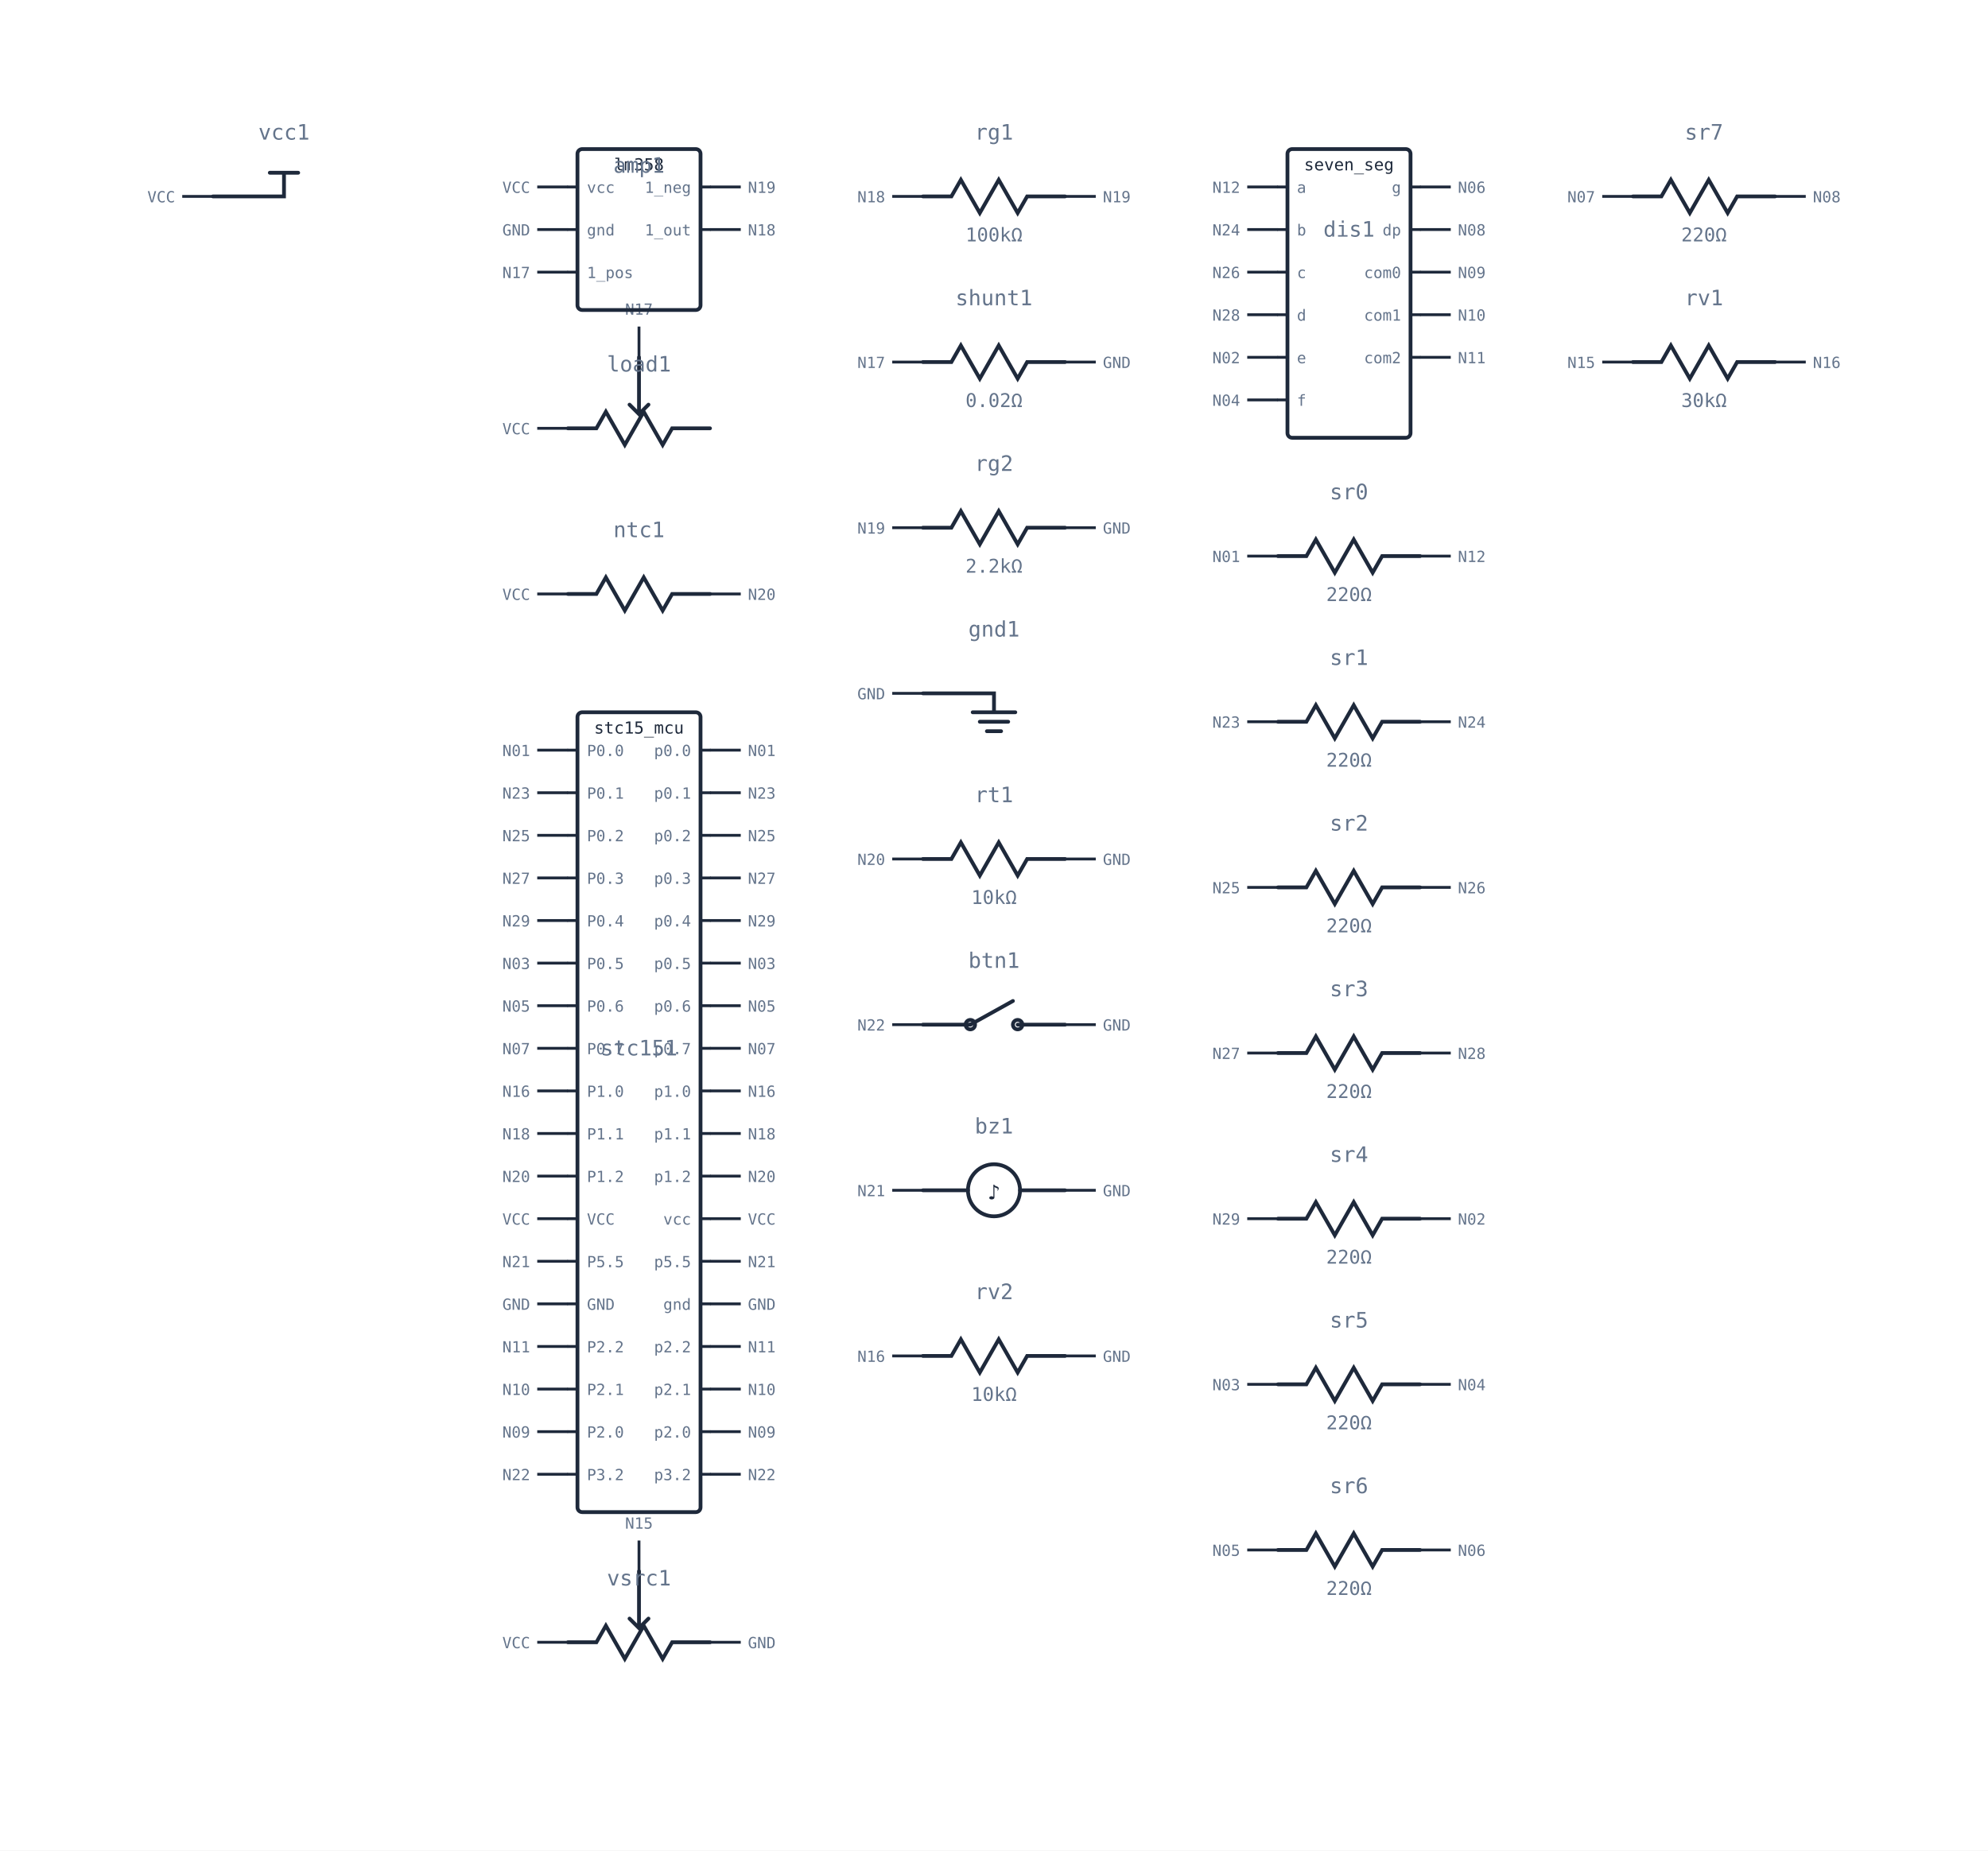
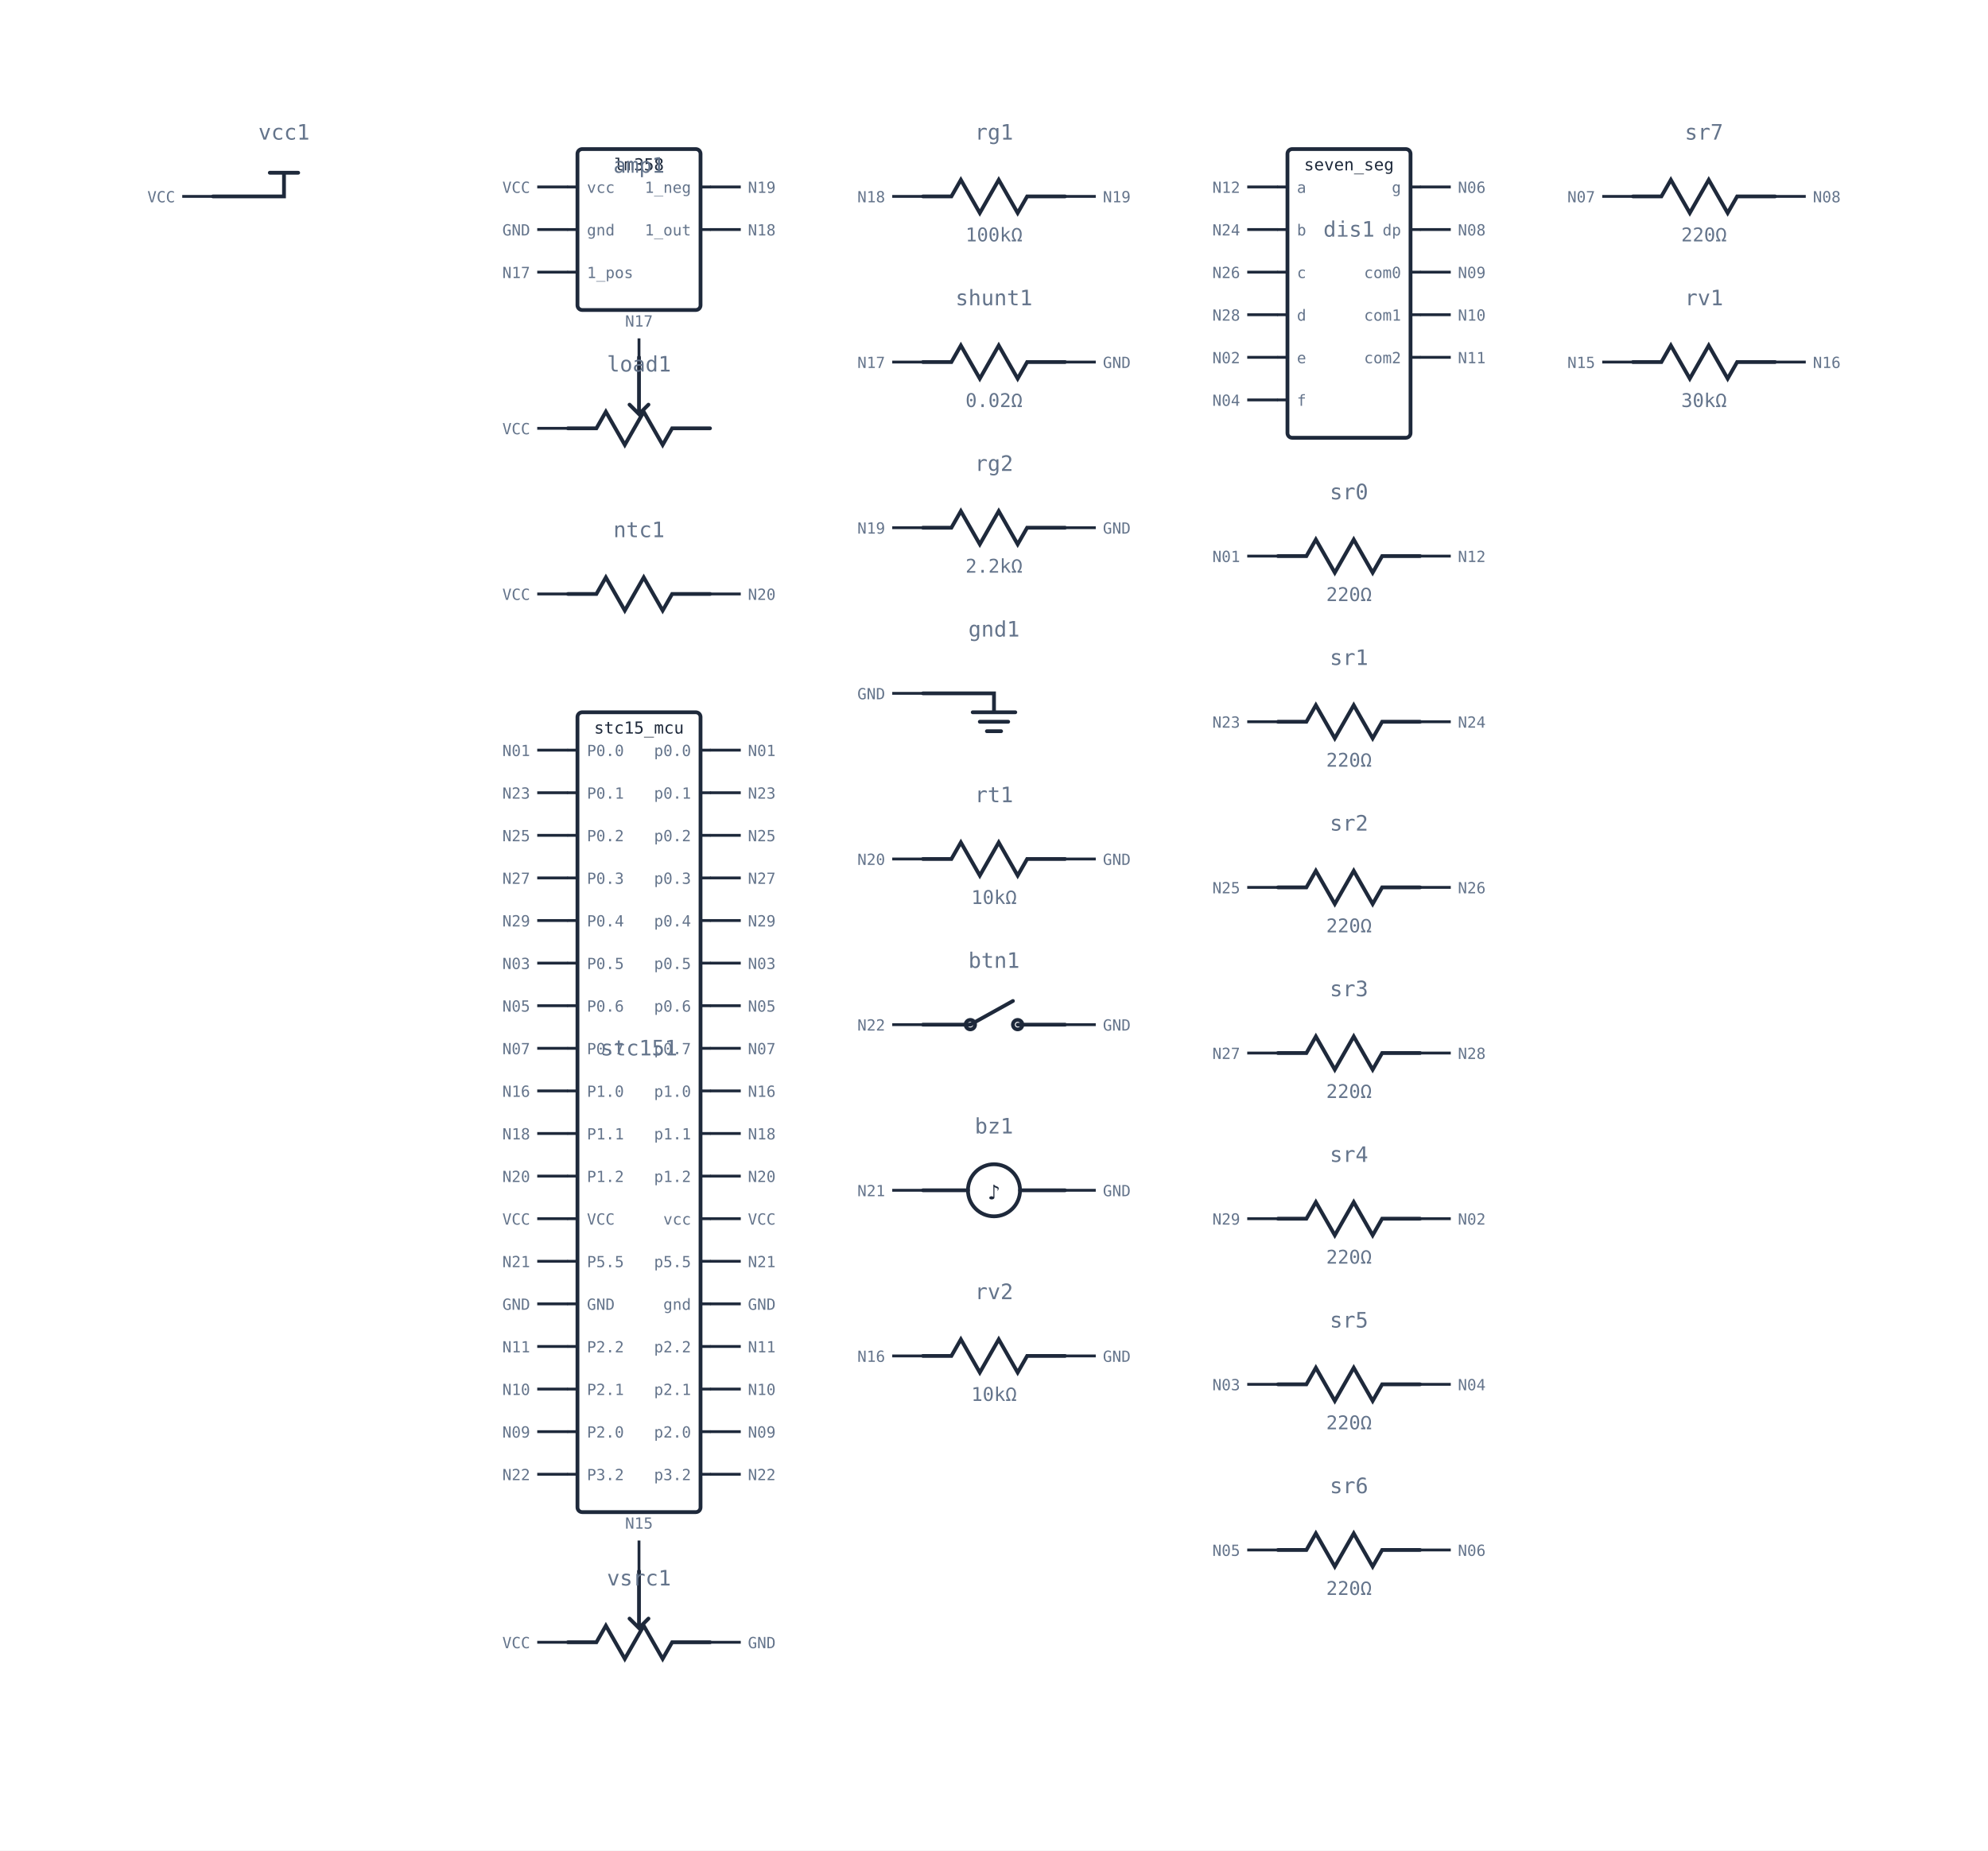
<svg xmlns="http://www.w3.org/2000/svg" width="840" height="782" viewBox="0 0 840 782">
  <rect width="840" height="782" fill="#ffffff" />
  <g>
    <line x1="240" y1="317" x2="227" y2="317" stroke="#1e293b" stroke-width="1.2" />
    <text x="224" y="319.5" text-anchor="end" font-size="6.5" font-family="monospace" fill="#64748b">N01</text>
  </g>
  <g>
    <line x1="300" y1="317" x2="313" y2="317" stroke="#1e293b" stroke-width="1.2" />
    <text x="316" y="319.5" text-anchor="start" font-size="6.5" font-family="monospace" fill="#64748b">N01</text>
  </g>
  <g>
    <line x1="540" y1="235" x2="527" y2="235" stroke="#1e293b" stroke-width="1.2" />
    <text x="524" y="237.5" text-anchor="end" font-size="6.5" font-family="monospace" fill="#64748b">N01</text>
  </g>
  <g>
    <line x1="540" y1="151" x2="527" y2="151" stroke="#1e293b" stroke-width="1.2" />
    <text x="524" y="153.5" text-anchor="end" font-size="6.5" font-family="monospace" fill="#64748b">N02</text>
  </g>
  <g>
    <line x1="600" y1="515" x2="613" y2="515" stroke="#1e293b" stroke-width="1.2" />
    <text x="616" y="517.5" text-anchor="start" font-size="6.5" font-family="monospace" fill="#64748b">N02</text>
  </g>
  <g>
    <line x1="240" y1="407" x2="227" y2="407" stroke="#1e293b" stroke-width="1.2" />
    <text x="224" y="409.5" text-anchor="end" font-size="6.5" font-family="monospace" fill="#64748b">N03</text>
  </g>
  <g>
    <line x1="300" y1="407" x2="313" y2="407" stroke="#1e293b" stroke-width="1.2" />
    <text x="316" y="409.5" text-anchor="start" font-size="6.5" font-family="monospace" fill="#64748b">N03</text>
  </g>
  <g>
    <line x1="540" y1="585" x2="527" y2="585" stroke="#1e293b" stroke-width="1.2" />
    <text x="524" y="587.5" text-anchor="end" font-size="6.5" font-family="monospace" fill="#64748b">N03</text>
  </g>
  <g>
    <line x1="540" y1="169" x2="527" y2="169" stroke="#1e293b" stroke-width="1.2" />
    <text x="524" y="171.5" text-anchor="end" font-size="6.5" font-family="monospace" fill="#64748b">N04</text>
  </g>
  <g>
    <line x1="600" y1="585" x2="613" y2="585" stroke="#1e293b" stroke-width="1.2" />
    <text x="616" y="587.5" text-anchor="start" font-size="6.5" font-family="monospace" fill="#64748b">N04</text>
  </g>
  <g>
    <line x1="240" y1="425" x2="227" y2="425" stroke="#1e293b" stroke-width="1.2" />
    <text x="224" y="427.5" text-anchor="end" font-size="6.5" font-family="monospace" fill="#64748b">N05</text>
  </g>
  <g>
    <line x1="300" y1="425" x2="313" y2="425" stroke="#1e293b" stroke-width="1.2" />
    <text x="316" y="427.5" text-anchor="start" font-size="6.5" font-family="monospace" fill="#64748b">N05</text>
  </g>
  <g>
    <line x1="540" y1="655" x2="527" y2="655" stroke="#1e293b" stroke-width="1.2" />
    <text x="524" y="657.5" text-anchor="end" font-size="6.5" font-family="monospace" fill="#64748b">N05</text>
  </g>
  <g>
    <line x1="600" y1="79" x2="613" y2="79" stroke="#1e293b" stroke-width="1.2" />
    <text x="616" y="81.5" text-anchor="start" font-size="6.5" font-family="monospace" fill="#64748b">N06</text>
  </g>
  <g>
    <line x1="600" y1="655" x2="613" y2="655" stroke="#1e293b" stroke-width="1.2" />
    <text x="616" y="657.5" text-anchor="start" font-size="6.5" font-family="monospace" fill="#64748b">N06</text>
  </g>
  <g>
    <line x1="240" y1="443" x2="227" y2="443" stroke="#1e293b" stroke-width="1.2" />
    <text x="224" y="445.5" text-anchor="end" font-size="6.5" font-family="monospace" fill="#64748b">N07</text>
  </g>
  <g>
    <line x1="300" y1="443" x2="313" y2="443" stroke="#1e293b" stroke-width="1.2" />
    <text x="316" y="445.5" text-anchor="start" font-size="6.5" font-family="monospace" fill="#64748b">N07</text>
  </g>
  <g>
    <line x1="690" y1="83" x2="677" y2="83" stroke="#1e293b" stroke-width="1.2" />
    <text x="674" y="85.5" text-anchor="end" font-size="6.5" font-family="monospace" fill="#64748b">N07</text>
  </g>
  <g>
    <line x1="600" y1="97" x2="613" y2="97" stroke="#1e293b" stroke-width="1.2" />
    <text x="616" y="99.5" text-anchor="start" font-size="6.5" font-family="monospace" fill="#64748b">N08</text>
  </g>
  <g>
    <line x1="750" y1="83" x2="763" y2="83" stroke="#1e293b" stroke-width="1.2" />
    <text x="766" y="85.5" text-anchor="start" font-size="6.5" font-family="monospace" fill="#64748b">N08</text>
  </g>
  <g>
    <line x1="240" y1="605" x2="227" y2="605" stroke="#1e293b" stroke-width="1.2" />
    <text x="224" y="607.5" text-anchor="end" font-size="6.5" font-family="monospace" fill="#64748b">N09</text>
  </g>
  <g>
    <line x1="300" y1="605" x2="313" y2="605" stroke="#1e293b" stroke-width="1.2" />
    <text x="316" y="607.5" text-anchor="start" font-size="6.5" font-family="monospace" fill="#64748b">N09</text>
  </g>
  <g>
    <line x1="600" y1="115" x2="613" y2="115" stroke="#1e293b" stroke-width="1.2" />
    <text x="616" y="117.5" text-anchor="start" font-size="6.5" font-family="monospace" fill="#64748b">N09</text>
  </g>
  <g>
    <line x1="240" y1="587" x2="227" y2="587" stroke="#1e293b" stroke-width="1.2" />
    <text x="224" y="589.5" text-anchor="end" font-size="6.5" font-family="monospace" fill="#64748b">N10</text>
  </g>
  <g>
    <line x1="300" y1="587" x2="313" y2="587" stroke="#1e293b" stroke-width="1.2" />
    <text x="316" y="589.5" text-anchor="start" font-size="6.5" font-family="monospace" fill="#64748b">N10</text>
  </g>
  <g>
    <line x1="600" y1="133" x2="613" y2="133" stroke="#1e293b" stroke-width="1.2" />
    <text x="616" y="135.5" text-anchor="start" font-size="6.5" font-family="monospace" fill="#64748b">N10</text>
  </g>
  <g>
    <line x1="240" y1="569" x2="227" y2="569" stroke="#1e293b" stroke-width="1.2" />
    <text x="224" y="571.5" text-anchor="end" font-size="6.5" font-family="monospace" fill="#64748b">N11</text>
  </g>
  <g>
    <line x1="300" y1="569" x2="313" y2="569" stroke="#1e293b" stroke-width="1.2" />
    <text x="316" y="571.5" text-anchor="start" font-size="6.5" font-family="monospace" fill="#64748b">N11</text>
  </g>
  <g>
    <line x1="600" y1="151" x2="613" y2="151" stroke="#1e293b" stroke-width="1.2" />
    <text x="616" y="153.5" text-anchor="start" font-size="6.5" font-family="monospace" fill="#64748b">N11</text>
  </g>
  <g>
    <line x1="540" y1="79" x2="527" y2="79" stroke="#1e293b" stroke-width="1.2" />
    <text x="524" y="81.5" text-anchor="end" font-size="6.5" font-family="monospace" fill="#64748b">N12</text>
  </g>
  <g>
    <line x1="600" y1="235" x2="613" y2="235" stroke="#1e293b" stroke-width="1.2" />
    <text x="616" y="237.5" text-anchor="start" font-size="6.5" font-family="monospace" fill="#64748b">N12</text>
  </g>
  <g>
    <line x1="240" y1="515" x2="227" y2="515" stroke="#1e293b" stroke-width="1.2" />
    <text x="224" y="517.5" text-anchor="end" font-size="6.5" font-family="monospace" fill="#64748b">VCC</text>
  </g>
  <g>
    <line x1="300" y1="515" x2="313" y2="515" stroke="#1e293b" stroke-width="1.2" />
    <text x="316" y="517.5" text-anchor="start" font-size="6.5" font-family="monospace" fill="#64748b">VCC</text>
  </g>
  <g>
    <line x1="90" y1="83" x2="77" y2="83" stroke="#1e293b" stroke-width="1.2" />
    <text x="74" y="85.5" text-anchor="end" font-size="6.5" font-family="monospace" fill="#64748b">VCC</text>
  </g>
  <g>
    <line x1="240" y1="694" x2="227" y2="694" stroke="#1e293b" stroke-width="1.2" />
    <text x="224" y="696.5" text-anchor="end" font-size="6.5" font-family="monospace" fill="#64748b">VCC</text>
  </g>
  <g>
    <line x1="240" y1="181" x2="227" y2="181" stroke="#1e293b" stroke-width="1.2" />
    <text x="224" y="183.5" text-anchor="end" font-size="6.5" font-family="monospace" fill="#64748b">VCC</text>
  </g>
  <g>
    <line x1="240" y1="79" x2="227" y2="79" stroke="#1e293b" stroke-width="1.2" />
    <text x="224" y="81.5" text-anchor="end" font-size="6.5" font-family="monospace" fill="#64748b">VCC</text>
  </g>
  <g>
    <line x1="240" y1="251" x2="227" y2="251" stroke="#1e293b" stroke-width="1.2" />
    <text x="224" y="253.5" text-anchor="end" font-size="6.5" font-family="monospace" fill="#64748b">VCC</text>
  </g>
  <g>
    <line x1="240" y1="551" x2="227" y2="551" stroke="#1e293b" stroke-width="1.2" />
    <text x="224" y="553.5" text-anchor="end" font-size="6.5" font-family="monospace" fill="#64748b">GND</text>
  </g>
  <g>
    <line x1="300" y1="551" x2="313" y2="551" stroke="#1e293b" stroke-width="1.2" />
    <text x="316" y="553.5" text-anchor="start" font-size="6.5" font-family="monospace" fill="#64748b">GND</text>
  </g>
  <g>
    <line x1="390" y1="293" x2="377" y2="293" stroke="#1e293b" stroke-width="1.2" />
    <text x="374" y="295.5" text-anchor="end" font-size="6.5" font-family="monospace" fill="#64748b">GND</text>
  </g>
  <g>
    <line x1="300" y1="694" x2="313" y2="694" stroke="#1e293b" stroke-width="1.2" />
    <text x="316" y="696.5" text-anchor="start" font-size="6.5" font-family="monospace" fill="#64748b">GND</text>
  </g>
  <g>
    <line x1="450" y1="573" x2="463" y2="573" stroke="#1e293b" stroke-width="1.2" />
    <text x="466" y="575.5" text-anchor="start" font-size="6.5" font-family="monospace" fill="#64748b">GND</text>
  </g>
  <g>
    <line x1="450" y1="153" x2="463" y2="153" stroke="#1e293b" stroke-width="1.2" />
    <text x="466" y="155.5" text-anchor="start" font-size="6.5" font-family="monospace" fill="#64748b">GND</text>
  </g>
  <g>
    <line x1="240" y1="97" x2="227" y2="97" stroke="#1e293b" stroke-width="1.2" />
    <text x="224" y="99.5" text-anchor="end" font-size="6.5" font-family="monospace" fill="#64748b">GND</text>
  </g>
  <g>
    <line x1="450" y1="223" x2="463" y2="223" stroke="#1e293b" stroke-width="1.2" />
    <text x="466" y="225.5" text-anchor="start" font-size="6.5" font-family="monospace" fill="#64748b">GND</text>
  </g>
  <g>
    <line x1="450" y1="363" x2="463" y2="363" stroke="#1e293b" stroke-width="1.2" />
    <text x="466" y="365.5" text-anchor="start" font-size="6.5" font-family="monospace" fill="#64748b">GND</text>
  </g>
  <g>
    <line x1="450" y1="503" x2="463" y2="503" stroke="#1e293b" stroke-width="1.2" />
    <text x="466" y="505.5" text-anchor="start" font-size="6.5" font-family="monospace" fill="#64748b">GND</text>
  </g>
  <g>
    <line x1="450" y1="433" x2="463" y2="433" stroke="#1e293b" stroke-width="1.2" />
    <text x="466" y="435.5" text-anchor="start" font-size="6.5" font-family="monospace" fill="#64748b">GND</text>
  </g>
  <g>
    <line x1="270" y1="664" x2="270" y2="651" stroke="#1e293b" stroke-width="1.2" />
    <text x="270" y="646" text-anchor="middle" font-size="6.5" font-family="monospace" fill="#64748b">N15</text>
  </g>
  <g>
    <line x1="690" y1="153" x2="677" y2="153" stroke="#1e293b" stroke-width="1.2" />
    <text x="674" y="155.5" text-anchor="end" font-size="6.5" font-family="monospace" fill="#64748b">N15</text>
  </g>
  <g>
    <line x1="240" y1="461" x2="227" y2="461" stroke="#1e293b" stroke-width="1.2" />
    <text x="224" y="463.5" text-anchor="end" font-size="6.5" font-family="monospace" fill="#64748b">N16</text>
  </g>
  <g>
    <line x1="300" y1="461" x2="313" y2="461" stroke="#1e293b" stroke-width="1.2" />
    <text x="316" y="463.5" text-anchor="start" font-size="6.5" font-family="monospace" fill="#64748b">N16</text>
  </g>
  <g>
    <line x1="750" y1="153" x2="763" y2="153" stroke="#1e293b" stroke-width="1.2" />
    <text x="766" y="155.5" text-anchor="start" font-size="6.5" font-family="monospace" fill="#64748b">N16</text>
  </g>
  <g>
    <line x1="390" y1="573" x2="377" y2="573" stroke="#1e293b" stroke-width="1.2" />
    <text x="374" y="575.5" text-anchor="end" font-size="6.5" font-family="monospace" fill="#64748b">N16</text>
  </g>
  <g>
-     <line x1="270" y1="151" x2="270" y2="138" stroke="#1e293b" stroke-width="1.2" />
-     <text x="270" y="133" text-anchor="middle" font-size="6.5" font-family="monospace" fill="#64748b">N17</text>
+     <line x1="270" y1="151" x2="270" y2="143" stroke="#1e293b" stroke-width="1.2" />
+     <text x="270" y="138" text-anchor="middle" font-size="6.5" font-family="monospace" fill="#64748b">N17</text>
  </g>
  <g>
    <line x1="390" y1="153" x2="377" y2="153" stroke="#1e293b" stroke-width="1.2" />
    <text x="374" y="155.5" text-anchor="end" font-size="6.5" font-family="monospace" fill="#64748b">N17</text>
  </g>
  <g>
    <line x1="240" y1="115" x2="227" y2="115" stroke="#1e293b" stroke-width="1.2" />
    <text x="224" y="117.5" text-anchor="end" font-size="6.5" font-family="monospace" fill="#64748b">N17</text>
  </g>
  <g>
    <line x1="240" y1="479" x2="227" y2="479" stroke="#1e293b" stroke-width="1.2" />
    <text x="224" y="481.5" text-anchor="end" font-size="6.5" font-family="monospace" fill="#64748b">N18</text>
  </g>
  <g>
    <line x1="300" y1="479" x2="313" y2="479" stroke="#1e293b" stroke-width="1.2" />
    <text x="316" y="481.5" text-anchor="start" font-size="6.5" font-family="monospace" fill="#64748b">N18</text>
  </g>
  <g>
    <line x1="300" y1="97" x2="313" y2="97" stroke="#1e293b" stroke-width="1.2" />
    <text x="316" y="99.5" text-anchor="start" font-size="6.5" font-family="monospace" fill="#64748b">N18</text>
  </g>
  <g>
    <line x1="390" y1="83" x2="377" y2="83" stroke="#1e293b" stroke-width="1.2" />
    <text x="374" y="85.5" text-anchor="end" font-size="6.5" font-family="monospace" fill="#64748b">N18</text>
  </g>
  <g>
    <line x1="300" y1="79" x2="313" y2="79" stroke="#1e293b" stroke-width="1.2" />
    <text x="316" y="81.5" text-anchor="start" font-size="6.5" font-family="monospace" fill="#64748b">N19</text>
  </g>
  <g>
    <line x1="450" y1="83" x2="463" y2="83" stroke="#1e293b" stroke-width="1.2" />
    <text x="466" y="85.5" text-anchor="start" font-size="6.5" font-family="monospace" fill="#64748b">N19</text>
  </g>
  <g>
    <line x1="390" y1="223" x2="377" y2="223" stroke="#1e293b" stroke-width="1.2" />
    <text x="374" y="225.5" text-anchor="end" font-size="6.5" font-family="monospace" fill="#64748b">N19</text>
  </g>
  <g>
    <line x1="240" y1="497" x2="227" y2="497" stroke="#1e293b" stroke-width="1.2" />
    <text x="224" y="499.5" text-anchor="end" font-size="6.5" font-family="monospace" fill="#64748b">N20</text>
  </g>
  <g>
    <line x1="300" y1="497" x2="313" y2="497" stroke="#1e293b" stroke-width="1.2" />
    <text x="316" y="499.5" text-anchor="start" font-size="6.5" font-family="monospace" fill="#64748b">N20</text>
  </g>
  <g>
    <line x1="300" y1="251" x2="313" y2="251" stroke="#1e293b" stroke-width="1.2" />
    <text x="316" y="253.5" text-anchor="start" font-size="6.5" font-family="monospace" fill="#64748b">N20</text>
  </g>
  <g>
    <line x1="390" y1="363" x2="377" y2="363" stroke="#1e293b" stroke-width="1.2" />
    <text x="374" y="365.5" text-anchor="end" font-size="6.5" font-family="monospace" fill="#64748b">N20</text>
  </g>
  <g>
    <line x1="240" y1="533" x2="227" y2="533" stroke="#1e293b" stroke-width="1.2" />
    <text x="224" y="535.5" text-anchor="end" font-size="6.5" font-family="monospace" fill="#64748b">N21</text>
  </g>
  <g>
    <line x1="300" y1="533" x2="313" y2="533" stroke="#1e293b" stroke-width="1.2" />
    <text x="316" y="535.5" text-anchor="start" font-size="6.5" font-family="monospace" fill="#64748b">N21</text>
  </g>
  <g>
    <line x1="390" y1="503" x2="377" y2="503" stroke="#1e293b" stroke-width="1.2" />
    <text x="374" y="505.5" text-anchor="end" font-size="6.5" font-family="monospace" fill="#64748b">N21</text>
  </g>
  <g>
    <line x1="240" y1="623" x2="227" y2="623" stroke="#1e293b" stroke-width="1.2" />
    <text x="224" y="625.5" text-anchor="end" font-size="6.5" font-family="monospace" fill="#64748b">N22</text>
  </g>
  <g>
    <line x1="300" y1="623" x2="313" y2="623" stroke="#1e293b" stroke-width="1.2" />
    <text x="316" y="625.5" text-anchor="start" font-size="6.5" font-family="monospace" fill="#64748b">N22</text>
  </g>
  <g>
    <line x1="390" y1="433" x2="377" y2="433" stroke="#1e293b" stroke-width="1.2" />
    <text x="374" y="435.5" text-anchor="end" font-size="6.5" font-family="monospace" fill="#64748b">N22</text>
  </g>
  <g>
    <line x1="240" y1="335" x2="227" y2="335" stroke="#1e293b" stroke-width="1.2" />
    <text x="224" y="337.5" text-anchor="end" font-size="6.5" font-family="monospace" fill="#64748b">N23</text>
  </g>
  <g>
    <line x1="300" y1="335" x2="313" y2="335" stroke="#1e293b" stroke-width="1.2" />
    <text x="316" y="337.5" text-anchor="start" font-size="6.5" font-family="monospace" fill="#64748b">N23</text>
  </g>
  <g>
    <line x1="540" y1="305" x2="527" y2="305" stroke="#1e293b" stroke-width="1.2" />
    <text x="524" y="307.5" text-anchor="end" font-size="6.5" font-family="monospace" fill="#64748b">N23</text>
  </g>
  <g>
    <line x1="540" y1="97" x2="527" y2="97" stroke="#1e293b" stroke-width="1.2" />
    <text x="524" y="99.5" text-anchor="end" font-size="6.5" font-family="monospace" fill="#64748b">N24</text>
  </g>
  <g>
    <line x1="600" y1="305" x2="613" y2="305" stroke="#1e293b" stroke-width="1.2" />
    <text x="616" y="307.5" text-anchor="start" font-size="6.5" font-family="monospace" fill="#64748b">N24</text>
  </g>
  <g>
    <line x1="240" y1="353" x2="227" y2="353" stroke="#1e293b" stroke-width="1.2" />
    <text x="224" y="355.5" text-anchor="end" font-size="6.5" font-family="monospace" fill="#64748b">N25</text>
  </g>
  <g>
    <line x1="300" y1="353" x2="313" y2="353" stroke="#1e293b" stroke-width="1.2" />
    <text x="316" y="355.5" text-anchor="start" font-size="6.5" font-family="monospace" fill="#64748b">N25</text>
  </g>
  <g>
    <line x1="540" y1="375" x2="527" y2="375" stroke="#1e293b" stroke-width="1.2" />
    <text x="524" y="377.5" text-anchor="end" font-size="6.5" font-family="monospace" fill="#64748b">N25</text>
  </g>
  <g>
    <line x1="540" y1="115" x2="527" y2="115" stroke="#1e293b" stroke-width="1.2" />
    <text x="524" y="117.5" text-anchor="end" font-size="6.5" font-family="monospace" fill="#64748b">N26</text>
  </g>
  <g>
    <line x1="600" y1="375" x2="613" y2="375" stroke="#1e293b" stroke-width="1.2" />
    <text x="616" y="377.5" text-anchor="start" font-size="6.5" font-family="monospace" fill="#64748b">N26</text>
  </g>
  <g>
    <line x1="240" y1="371" x2="227" y2="371" stroke="#1e293b" stroke-width="1.2" />
    <text x="224" y="373.5" text-anchor="end" font-size="6.5" font-family="monospace" fill="#64748b">N27</text>
  </g>
  <g>
    <line x1="300" y1="371" x2="313" y2="371" stroke="#1e293b" stroke-width="1.2" />
    <text x="316" y="373.5" text-anchor="start" font-size="6.5" font-family="monospace" fill="#64748b">N27</text>
  </g>
  <g>
    <line x1="540" y1="445" x2="527" y2="445" stroke="#1e293b" stroke-width="1.2" />
    <text x="524" y="447.5" text-anchor="end" font-size="6.5" font-family="monospace" fill="#64748b">N27</text>
  </g>
  <g>
    <line x1="540" y1="133" x2="527" y2="133" stroke="#1e293b" stroke-width="1.2" />
    <text x="524" y="135.5" text-anchor="end" font-size="6.5" font-family="monospace" fill="#64748b">N28</text>
  </g>
  <g>
    <line x1="600" y1="445" x2="613" y2="445" stroke="#1e293b" stroke-width="1.2" />
    <text x="616" y="447.5" text-anchor="start" font-size="6.5" font-family="monospace" fill="#64748b">N28</text>
  </g>
  <g>
    <line x1="240" y1="389" x2="227" y2="389" stroke="#1e293b" stroke-width="1.2" />
    <text x="224" y="391.5" text-anchor="end" font-size="6.5" font-family="monospace" fill="#64748b">N29</text>
  </g>
  <g>
    <line x1="300" y1="389" x2="313" y2="389" stroke="#1e293b" stroke-width="1.2" />
    <text x="316" y="391.5" text-anchor="start" font-size="6.5" font-family="monospace" fill="#64748b">N29</text>
  </g>
  <g>
    <line x1="540" y1="515" x2="527" y2="515" stroke="#1e293b" stroke-width="1.2" />
    <text x="524" y="517.5" text-anchor="end" font-size="6.5" font-family="monospace" fill="#64748b">N29</text>
  </g>
  <g transform="translate(270 470)" stroke="#1e293b" stroke-width="1.6" fill="none" stroke-linecap="round">
    <rect x="-26" y="-169" width="52" height="338" rx="2" />
    <path d="M -26 -153 L -30 -153" stroke-width="1.2" />
    <text x="-22" y="-150.5" text-anchor="start" font-size="6.5" font-family="monospace" fill="#64748b" stroke="none">P0.0</text>
    <path d="M -26 -135 L -30 -135" stroke-width="1.2" />
    <text x="-22" y="-132.5" text-anchor="start" font-size="6.5" font-family="monospace" fill="#64748b" stroke="none">P0.1</text>
    <path d="M -26 -117 L -30 -117" stroke-width="1.2" />
    <text x="-22" y="-114.5" text-anchor="start" font-size="6.5" font-family="monospace" fill="#64748b" stroke="none">P0.2</text>
    <path d="M -26 -99 L -30 -99" stroke-width="1.2" />
    <text x="-22" y="-96.5" text-anchor="start" font-size="6.5" font-family="monospace" fill="#64748b" stroke="none">P0.3</text>
    <path d="M -26 -81 L -30 -81" stroke-width="1.2" />
    <text x="-22" y="-78.5" text-anchor="start" font-size="6.5" font-family="monospace" fill="#64748b" stroke="none">P0.4</text>
    <path d="M -26 -63 L -30 -63" stroke-width="1.2" />
    <text x="-22" y="-60.5" text-anchor="start" font-size="6.5" font-family="monospace" fill="#64748b" stroke="none">P0.5</text>
    <path d="M -26 -45 L -30 -45" stroke-width="1.2" />
    <text x="-22" y="-42.5" text-anchor="start" font-size="6.5" font-family="monospace" fill="#64748b" stroke="none">P0.6</text>
    <path d="M -26 -27 L -30 -27" stroke-width="1.2" />
    <text x="-22" y="-24.5" text-anchor="start" font-size="6.5" font-family="monospace" fill="#64748b" stroke="none">P0.7</text>
    <path d="M -26 -9 L -30 -9" stroke-width="1.2" />
    <text x="-22" y="-6.5" text-anchor="start" font-size="6.5" font-family="monospace" fill="#64748b" stroke="none">P1.0</text>
    <path d="M -26 9 L -30 9" stroke-width="1.2" />
    <text x="-22" y="11.5" text-anchor="start" font-size="6.5" font-family="monospace" fill="#64748b" stroke="none">P1.1</text>
    <path d="M -26 27 L -30 27" stroke-width="1.2" />
    <text x="-22" y="29.5" text-anchor="start" font-size="6.5" font-family="monospace" fill="#64748b" stroke="none">P1.2</text>
    <path d="M -26 45 L -30 45" stroke-width="1.2" />
    <text x="-22" y="47.5" text-anchor="start" font-size="6.5" font-family="monospace" fill="#64748b" stroke="none">VCC</text>
    <path d="M -26 63 L -30 63" stroke-width="1.2" />
    <text x="-22" y="65.5" text-anchor="start" font-size="6.5" font-family="monospace" fill="#64748b" stroke="none">P5.5</text>
    <path d="M -26 81 L -30 81" stroke-width="1.2" />
    <text x="-22" y="83.5" text-anchor="start" font-size="6.5" font-family="monospace" fill="#64748b" stroke="none">GND</text>
    <path d="M -26 99 L -30 99" stroke-width="1.2" />
    <text x="-22" y="101.5" text-anchor="start" font-size="6.5" font-family="monospace" fill="#64748b" stroke="none">P2.2</text>
    <path d="M -26 117 L -30 117" stroke-width="1.2" />
    <text x="-22" y="119.5" text-anchor="start" font-size="6.5" font-family="monospace" fill="#64748b" stroke="none">P2.1</text>
    <path d="M -26 135 L -30 135" stroke-width="1.2" />
    <text x="-22" y="137.5" text-anchor="start" font-size="6.5" font-family="monospace" fill="#64748b" stroke="none">P2.0</text>
    <path d="M -26 153 L -30 153" stroke-width="1.2" />
    <text x="-22" y="155.5" text-anchor="start" font-size="6.5" font-family="monospace" fill="#64748b" stroke="none">P3.2</text>
    <path d="M 26 -153 L 30 -153" stroke-width="1.2" />
    <text x="22" y="-150.5" text-anchor="end" font-size="6.5" font-family="monospace" fill="#64748b" stroke="none">p0.0</text>
    <path d="M 26 -135 L 30 -135" stroke-width="1.2" />
    <text x="22" y="-132.5" text-anchor="end" font-size="6.5" font-family="monospace" fill="#64748b" stroke="none">p0.1</text>
    <path d="M 26 -117 L 30 -117" stroke-width="1.2" />
    <text x="22" y="-114.5" text-anchor="end" font-size="6.5" font-family="monospace" fill="#64748b" stroke="none">p0.2</text>
    <path d="M 26 -99 L 30 -99" stroke-width="1.2" />
    <text x="22" y="-96.5" text-anchor="end" font-size="6.5" font-family="monospace" fill="#64748b" stroke="none">p0.3</text>
    <path d="M 26 -81 L 30 -81" stroke-width="1.2" />
    <text x="22" y="-78.5" text-anchor="end" font-size="6.5" font-family="monospace" fill="#64748b" stroke="none">p0.4</text>
    <path d="M 26 -63 L 30 -63" stroke-width="1.2" />
    <text x="22" y="-60.5" text-anchor="end" font-size="6.5" font-family="monospace" fill="#64748b" stroke="none">p0.5</text>
    <path d="M 26 -45 L 30 -45" stroke-width="1.2" />
    <text x="22" y="-42.5" text-anchor="end" font-size="6.5" font-family="monospace" fill="#64748b" stroke="none">p0.6</text>
    <path d="M 26 -27 L 30 -27" stroke-width="1.2" />
    <text x="22" y="-24.5" text-anchor="end" font-size="6.5" font-family="monospace" fill="#64748b" stroke="none">p0.7</text>
    <path d="M 26 -9 L 30 -9" stroke-width="1.2" />
    <text x="22" y="-6.5" text-anchor="end" font-size="6.5" font-family="monospace" fill="#64748b" stroke="none">p1.0</text>
    <path d="M 26 9 L 30 9" stroke-width="1.2" />
    <text x="22" y="11.5" text-anchor="end" font-size="6.5" font-family="monospace" fill="#64748b" stroke="none">p1.1</text>
    <path d="M 26 27 L 30 27" stroke-width="1.2" />
    <text x="22" y="29.5" text-anchor="end" font-size="6.5" font-family="monospace" fill="#64748b" stroke="none">p1.2</text>
    <path d="M 26 45 L 30 45" stroke-width="1.2" />
    <text x="22" y="47.5" text-anchor="end" font-size="6.5" font-family="monospace" fill="#64748b" stroke="none">vcc</text>
    <path d="M 26 63 L 30 63" stroke-width="1.2" />
    <text x="22" y="65.5" text-anchor="end" font-size="6.5" font-family="monospace" fill="#64748b" stroke="none">p5.5</text>
    <path d="M 26 81 L 30 81" stroke-width="1.2" />
    <text x="22" y="83.5" text-anchor="end" font-size="6.5" font-family="monospace" fill="#64748b" stroke="none">gnd</text>
    <path d="M 26 99 L 30 99" stroke-width="1.2" />
    <text x="22" y="101.5" text-anchor="end" font-size="6.5" font-family="monospace" fill="#64748b" stroke="none">p2.2</text>
    <path d="M 26 117 L 30 117" stroke-width="1.2" />
    <text x="22" y="119.5" text-anchor="end" font-size="6.5" font-family="monospace" fill="#64748b" stroke="none">p2.1</text>
    <path d="M 26 135 L 30 135" stroke-width="1.2" />
    <text x="22" y="137.5" text-anchor="end" font-size="6.5" font-family="monospace" fill="#64748b" stroke="none">p2.0</text>
    <path d="M 26 153 L 30 153" stroke-width="1.2" />
    <text x="22" y="155.5" text-anchor="end" font-size="6.5" font-family="monospace" fill="#64748b" stroke="none">p3.2</text>
    <text x="0" y="-160" text-anchor="middle" font-size="7" font-family="monospace" fill="#1e293b" stroke="none">stc15_mcu</text>
    <text x="0" y="-24" text-anchor="middle" font-size="9" font-family="monospace" fill="#64748b" stroke="none">stc151</text>
  </g>
  <g transform="translate(570 124)" stroke="#1e293b" stroke-width="1.6" fill="none" stroke-linecap="round">
    <rect x="-26" y="-61" width="52" height="122" rx="2" />
    <path d="M -26 -45 L -30 -45" stroke-width="1.2" />
    <text x="-22" y="-42.5" text-anchor="start" font-size="6.5" font-family="monospace" fill="#64748b" stroke="none">a</text>
    <path d="M -26 -27 L -30 -27" stroke-width="1.2" />
    <text x="-22" y="-24.5" text-anchor="start" font-size="6.5" font-family="monospace" fill="#64748b" stroke="none">b</text>
    <path d="M -26 -9 L -30 -9" stroke-width="1.2" />
    <text x="-22" y="-6.5" text-anchor="start" font-size="6.5" font-family="monospace" fill="#64748b" stroke="none">c</text>
    <path d="M -26 9 L -30 9" stroke-width="1.2" />
    <text x="-22" y="11.5" text-anchor="start" font-size="6.5" font-family="monospace" fill="#64748b" stroke="none">d</text>
    <path d="M -26 27 L -30 27" stroke-width="1.2" />
    <text x="-22" y="29.5" text-anchor="start" font-size="6.5" font-family="monospace" fill="#64748b" stroke="none">e</text>
    <path d="M -26 45 L -30 45" stroke-width="1.2" />
    <text x="-22" y="47.5" text-anchor="start" font-size="6.5" font-family="monospace" fill="#64748b" stroke="none">f</text>
    <path d="M 26 -45 L 30 -45" stroke-width="1.2" />
    <text x="22" y="-42.5" text-anchor="end" font-size="6.5" font-family="monospace" fill="#64748b" stroke="none">g</text>
    <path d="M 26 -27 L 30 -27" stroke-width="1.2" />
    <text x="22" y="-24.5" text-anchor="end" font-size="6.5" font-family="monospace" fill="#64748b" stroke="none">dp</text>
    <path d="M 26 -9 L 30 -9" stroke-width="1.2" />
    <text x="22" y="-6.5" text-anchor="end" font-size="6.5" font-family="monospace" fill="#64748b" stroke="none">com0</text>
    <path d="M 26 9 L 30 9" stroke-width="1.2" />
    <text x="22" y="11.5" text-anchor="end" font-size="6.5" font-family="monospace" fill="#64748b" stroke="none">com1</text>
    <path d="M 26 27 L 30 27" stroke-width="1.2" />
    <text x="22" y="29.5" text-anchor="end" font-size="6.5" font-family="monospace" fill="#64748b" stroke="none">com2</text>
    <text x="0" y="-52" text-anchor="middle" font-size="7" font-family="monospace" fill="#1e293b" stroke="none">seven_seg</text>
    <text x="0" y="-24" text-anchor="middle" font-size="9" font-family="monospace" fill="#64748b" stroke="none">dis1</text>
  </g>
  <g transform="translate(120 83)" stroke="#1e293b" stroke-width="1.6" fill="none" stroke-linecap="round">
    <path d="M -30 0 L 0 0 L 0 -10 M -6 -10 L 6 -10" />
    <text x="0" y="-24" text-anchor="middle" font-size="9" font-family="monospace" fill="#64748b" stroke="none">vcc1</text>
  </g>
  <g transform="translate(420 293)" stroke="#1e293b" stroke-width="1.6" fill="none" stroke-linecap="round">
    <path d="M -30 0 L 0 0 L 0 8 M -9 8 L 9 8 M -6 12 L 6 12 M -3 16 L 3 16" />
    <text x="0" y="-24" text-anchor="middle" font-size="9" font-family="monospace" fill="#64748b" stroke="none">gnd1</text>
  </g>
  <g transform="translate(570 235)" stroke="#1e293b" stroke-width="1.6" fill="none" stroke-linecap="round">
    <path d="M -30 0 L -18 0 L -14 -7 L -6 7 L 2 -7 L 10 7 L 14 0 L 30 0" />
    <text x="0" y="19" text-anchor="middle" font-size="8" font-family="monospace" fill="#64748b" stroke="none">220Ω</text>
    <text x="0" y="-24" text-anchor="middle" font-size="9" font-family="monospace" fill="#64748b" stroke="none">sr0</text>
  </g>
  <g transform="translate(570 305)" stroke="#1e293b" stroke-width="1.6" fill="none" stroke-linecap="round">
    <path d="M -30 0 L -18 0 L -14 -7 L -6 7 L 2 -7 L 10 7 L 14 0 L 30 0" />
    <text x="0" y="19" text-anchor="middle" font-size="8" font-family="monospace" fill="#64748b" stroke="none">220Ω</text>
    <text x="0" y="-24" text-anchor="middle" font-size="9" font-family="monospace" fill="#64748b" stroke="none">sr1</text>
  </g>
  <g transform="translate(570 375)" stroke="#1e293b" stroke-width="1.6" fill="none" stroke-linecap="round">
    <path d="M -30 0 L -18 0 L -14 -7 L -6 7 L 2 -7 L 10 7 L 14 0 L 30 0" />
    <text x="0" y="19" text-anchor="middle" font-size="8" font-family="monospace" fill="#64748b" stroke="none">220Ω</text>
    <text x="0" y="-24" text-anchor="middle" font-size="9" font-family="monospace" fill="#64748b" stroke="none">sr2</text>
  </g>
  <g transform="translate(570 445)" stroke="#1e293b" stroke-width="1.6" fill="none" stroke-linecap="round">
    <path d="M -30 0 L -18 0 L -14 -7 L -6 7 L 2 -7 L 10 7 L 14 0 L 30 0" />
    <text x="0" y="19" text-anchor="middle" font-size="8" font-family="monospace" fill="#64748b" stroke="none">220Ω</text>
    <text x="0" y="-24" text-anchor="middle" font-size="9" font-family="monospace" fill="#64748b" stroke="none">sr3</text>
  </g>
  <g transform="translate(570 515)" stroke="#1e293b" stroke-width="1.6" fill="none" stroke-linecap="round">
    <path d="M -30 0 L -18 0 L -14 -7 L -6 7 L 2 -7 L 10 7 L 14 0 L 30 0" />
    <text x="0" y="19" text-anchor="middle" font-size="8" font-family="monospace" fill="#64748b" stroke="none">220Ω</text>
    <text x="0" y="-24" text-anchor="middle" font-size="9" font-family="monospace" fill="#64748b" stroke="none">sr4</text>
  </g>
  <g transform="translate(570 585)" stroke="#1e293b" stroke-width="1.6" fill="none" stroke-linecap="round">
    <path d="M -30 0 L -18 0 L -14 -7 L -6 7 L 2 -7 L 10 7 L 14 0 L 30 0" />
    <text x="0" y="19" text-anchor="middle" font-size="8" font-family="monospace" fill="#64748b" stroke="none">220Ω</text>
    <text x="0" y="-24" text-anchor="middle" font-size="9" font-family="monospace" fill="#64748b" stroke="none">sr5</text>
  </g>
  <g transform="translate(570 655)" stroke="#1e293b" stroke-width="1.6" fill="none" stroke-linecap="round">
    <path d="M -30 0 L -18 0 L -14 -7 L -6 7 L 2 -7 L 10 7 L 14 0 L 30 0" />
    <text x="0" y="19" text-anchor="middle" font-size="8" font-family="monospace" fill="#64748b" stroke="none">220Ω</text>
    <text x="0" y="-24" text-anchor="middle" font-size="9" font-family="monospace" fill="#64748b" stroke="none">sr6</text>
  </g>
  <g transform="translate(720 83)" stroke="#1e293b" stroke-width="1.6" fill="none" stroke-linecap="round">
    <path d="M -30 0 L -18 0 L -14 -7 L -6 7 L 2 -7 L 10 7 L 14 0 L 30 0" />
    <text x="0" y="19" text-anchor="middle" font-size="8" font-family="monospace" fill="#64748b" stroke="none">220Ω</text>
    <text x="0" y="-24" text-anchor="middle" font-size="9" font-family="monospace" fill="#64748b" stroke="none">sr7</text>
  </g>
  <g transform="translate(270 694)" stroke="#1e293b" stroke-width="1.6" fill="none" stroke-linecap="round">
    <path d="M -30 0 L -18 0 L -14 -7 L -6 7 L 2 -7 L 10 7 L 14 0 L 30 0" />
    <path d="M 0 -30 L 0 -6 M -4 -10 L 0 -6 L 4 -10" />
    <text x="0" y="-24" text-anchor="middle" font-size="9" font-family="monospace" fill="#64748b" stroke="none">vsrc1</text>
  </g>
  <g transform="translate(720 153)" stroke="#1e293b" stroke-width="1.6" fill="none" stroke-linecap="round">
    <path d="M -30 0 L -18 0 L -14 -7 L -6 7 L 2 -7 L 10 7 L 14 0 L 30 0" />
    <text x="0" y="19" text-anchor="middle" font-size="8" font-family="monospace" fill="#64748b" stroke="none">30kΩ</text>
    <text x="0" y="-24" text-anchor="middle" font-size="9" font-family="monospace" fill="#64748b" stroke="none">rv1</text>
  </g>
  <g transform="translate(420 573)" stroke="#1e293b" stroke-width="1.6" fill="none" stroke-linecap="round">
    <path d="M -30 0 L -18 0 L -14 -7 L -6 7 L 2 -7 L 10 7 L 14 0 L 30 0" />
    <text x="0" y="19" text-anchor="middle" font-size="8" font-family="monospace" fill="#64748b" stroke="none">10kΩ</text>
    <text x="0" y="-24" text-anchor="middle" font-size="9" font-family="monospace" fill="#64748b" stroke="none">rv2</text>
  </g>
  <g transform="translate(270 181)" stroke="#1e293b" stroke-width="1.6" fill="none" stroke-linecap="round">
    <path d="M -30 0 L -18 0 L -14 -7 L -6 7 L 2 -7 L 10 7 L 14 0 L 30 0" />
    <path d="M 0 -30 L 0 -6 M -4 -10 L 0 -6 L 4 -10" />
    <text x="0" y="-24" text-anchor="middle" font-size="9" font-family="monospace" fill="#64748b" stroke="none">load1</text>
  </g>
  <g transform="translate(420 153)" stroke="#1e293b" stroke-width="1.6" fill="none" stroke-linecap="round">
    <path d="M -30 0 L -18 0 L -14 -7 L -6 7 L 2 -7 L 10 7 L 14 0 L 30 0" />
    <text x="0" y="19" text-anchor="middle" font-size="8" font-family="monospace" fill="#64748b" stroke="none">0.02Ω</text>
    <text x="0" y="-24" text-anchor="middle" font-size="9" font-family="monospace" fill="#64748b" stroke="none">shunt1</text>
  </g>
  <g transform="translate(270 97)" stroke="#1e293b" stroke-width="1.6" fill="none" stroke-linecap="round">
    <rect x="-26" y="-34" width="52" height="68" rx="2" />
    <path d="M -26 -18 L -30 -18" stroke-width="1.2" />
    <text x="-22" y="-15.5" text-anchor="start" font-size="6.5" font-family="monospace" fill="#64748b" stroke="none">vcc</text>
    <path d="M -26 0 L -30 0" stroke-width="1.2" />
    <text x="-22" y="2.5" text-anchor="start" font-size="6.5" font-family="monospace" fill="#64748b" stroke="none">gnd</text>
    <path d="M -26 18 L -30 18" stroke-width="1.2" />
    <text x="-22" y="20.5" text-anchor="start" font-size="6.5" font-family="monospace" fill="#64748b" stroke="none">1_pos</text>
    <path d="M 26 -18 L 30 -18" stroke-width="1.2" />
    <text x="22" y="-15.5" text-anchor="end" font-size="6.5" font-family="monospace" fill="#64748b" stroke="none">1_neg</text>
    <path d="M 26 0 L 30 0" stroke-width="1.2" />
    <text x="22" y="2.5" text-anchor="end" font-size="6.5" font-family="monospace" fill="#64748b" stroke="none">1_out</text>
    <text x="0" y="-25" text-anchor="middle" font-size="7" font-family="monospace" fill="#1e293b" stroke="none">lm358</text>
    <text x="0" y="-24" text-anchor="middle" font-size="9" font-family="monospace" fill="#64748b" stroke="none">amp1</text>
  </g>
  <g transform="translate(420 83)" stroke="#1e293b" stroke-width="1.6" fill="none" stroke-linecap="round">
    <path d="M -30 0 L -18 0 L -14 -7 L -6 7 L 2 -7 L 10 7 L 14 0 L 30 0" />
    <text x="0" y="19" text-anchor="middle" font-size="8" font-family="monospace" fill="#64748b" stroke="none">100kΩ</text>
    <text x="0" y="-24" text-anchor="middle" font-size="9" font-family="monospace" fill="#64748b" stroke="none">rg1</text>
  </g>
  <g transform="translate(420 223)" stroke="#1e293b" stroke-width="1.6" fill="none" stroke-linecap="round">
    <path d="M -30 0 L -18 0 L -14 -7 L -6 7 L 2 -7 L 10 7 L 14 0 L 30 0" />
    <text x="0" y="19" text-anchor="middle" font-size="8" font-family="monospace" fill="#64748b" stroke="none">2.2kΩ</text>
    <text x="0" y="-24" text-anchor="middle" font-size="9" font-family="monospace" fill="#64748b" stroke="none">rg2</text>
  </g>
  <g transform="translate(270 251)" stroke="#1e293b" stroke-width="1.6" fill="none" stroke-linecap="round">
    <path d="M -30 0 L -18 0 L -14 -7 L -6 7 L 2 -7 L 10 7 L 14 0 L 30 0" />
    <text x="0" y="-24" text-anchor="middle" font-size="9" font-family="monospace" fill="#64748b" stroke="none">ntc1</text>
  </g>
  <g transform="translate(420 363)" stroke="#1e293b" stroke-width="1.6" fill="none" stroke-linecap="round">
    <path d="M -30 0 L -18 0 L -14 -7 L -6 7 L 2 -7 L 10 7 L 14 0 L 30 0" />
    <text x="0" y="19" text-anchor="middle" font-size="8" font-family="monospace" fill="#64748b" stroke="none">10kΩ</text>
    <text x="0" y="-24" text-anchor="middle" font-size="9" font-family="monospace" fill="#64748b" stroke="none">rt1</text>
  </g>
  <g transform="translate(420 503)" stroke="#1e293b" stroke-width="1.6" fill="none" stroke-linecap="round">
    <path d="M -30 0 L -11 0 M 11 0 L 30 0" />
    <circle cx="0" cy="0" r="11" />
    <text x="0" y="4" text-anchor="middle" font-size="9" font-family="monospace" fill="#1e293b" stroke="none">♪</text>
    <text x="0" y="-24" text-anchor="middle" font-size="9" font-family="monospace" fill="#64748b" stroke="none">bz1</text>
  </g>
  <g transform="translate(420 433)" stroke="#1e293b" stroke-width="1.6" fill="none" stroke-linecap="round">
    <path d="M -30 0 L -10 0 M 10 0 L 30 0" />
    <path d="M -10 0 L 8 -10" />
    <circle cx="-10" cy="0" r="2" />
    <circle cx="10" cy="0" r="2" />
    <text x="0" y="-24" text-anchor="middle" font-size="9" font-family="monospace" fill="#64748b" stroke="none">btn1</text>
  </g>
</svg>
